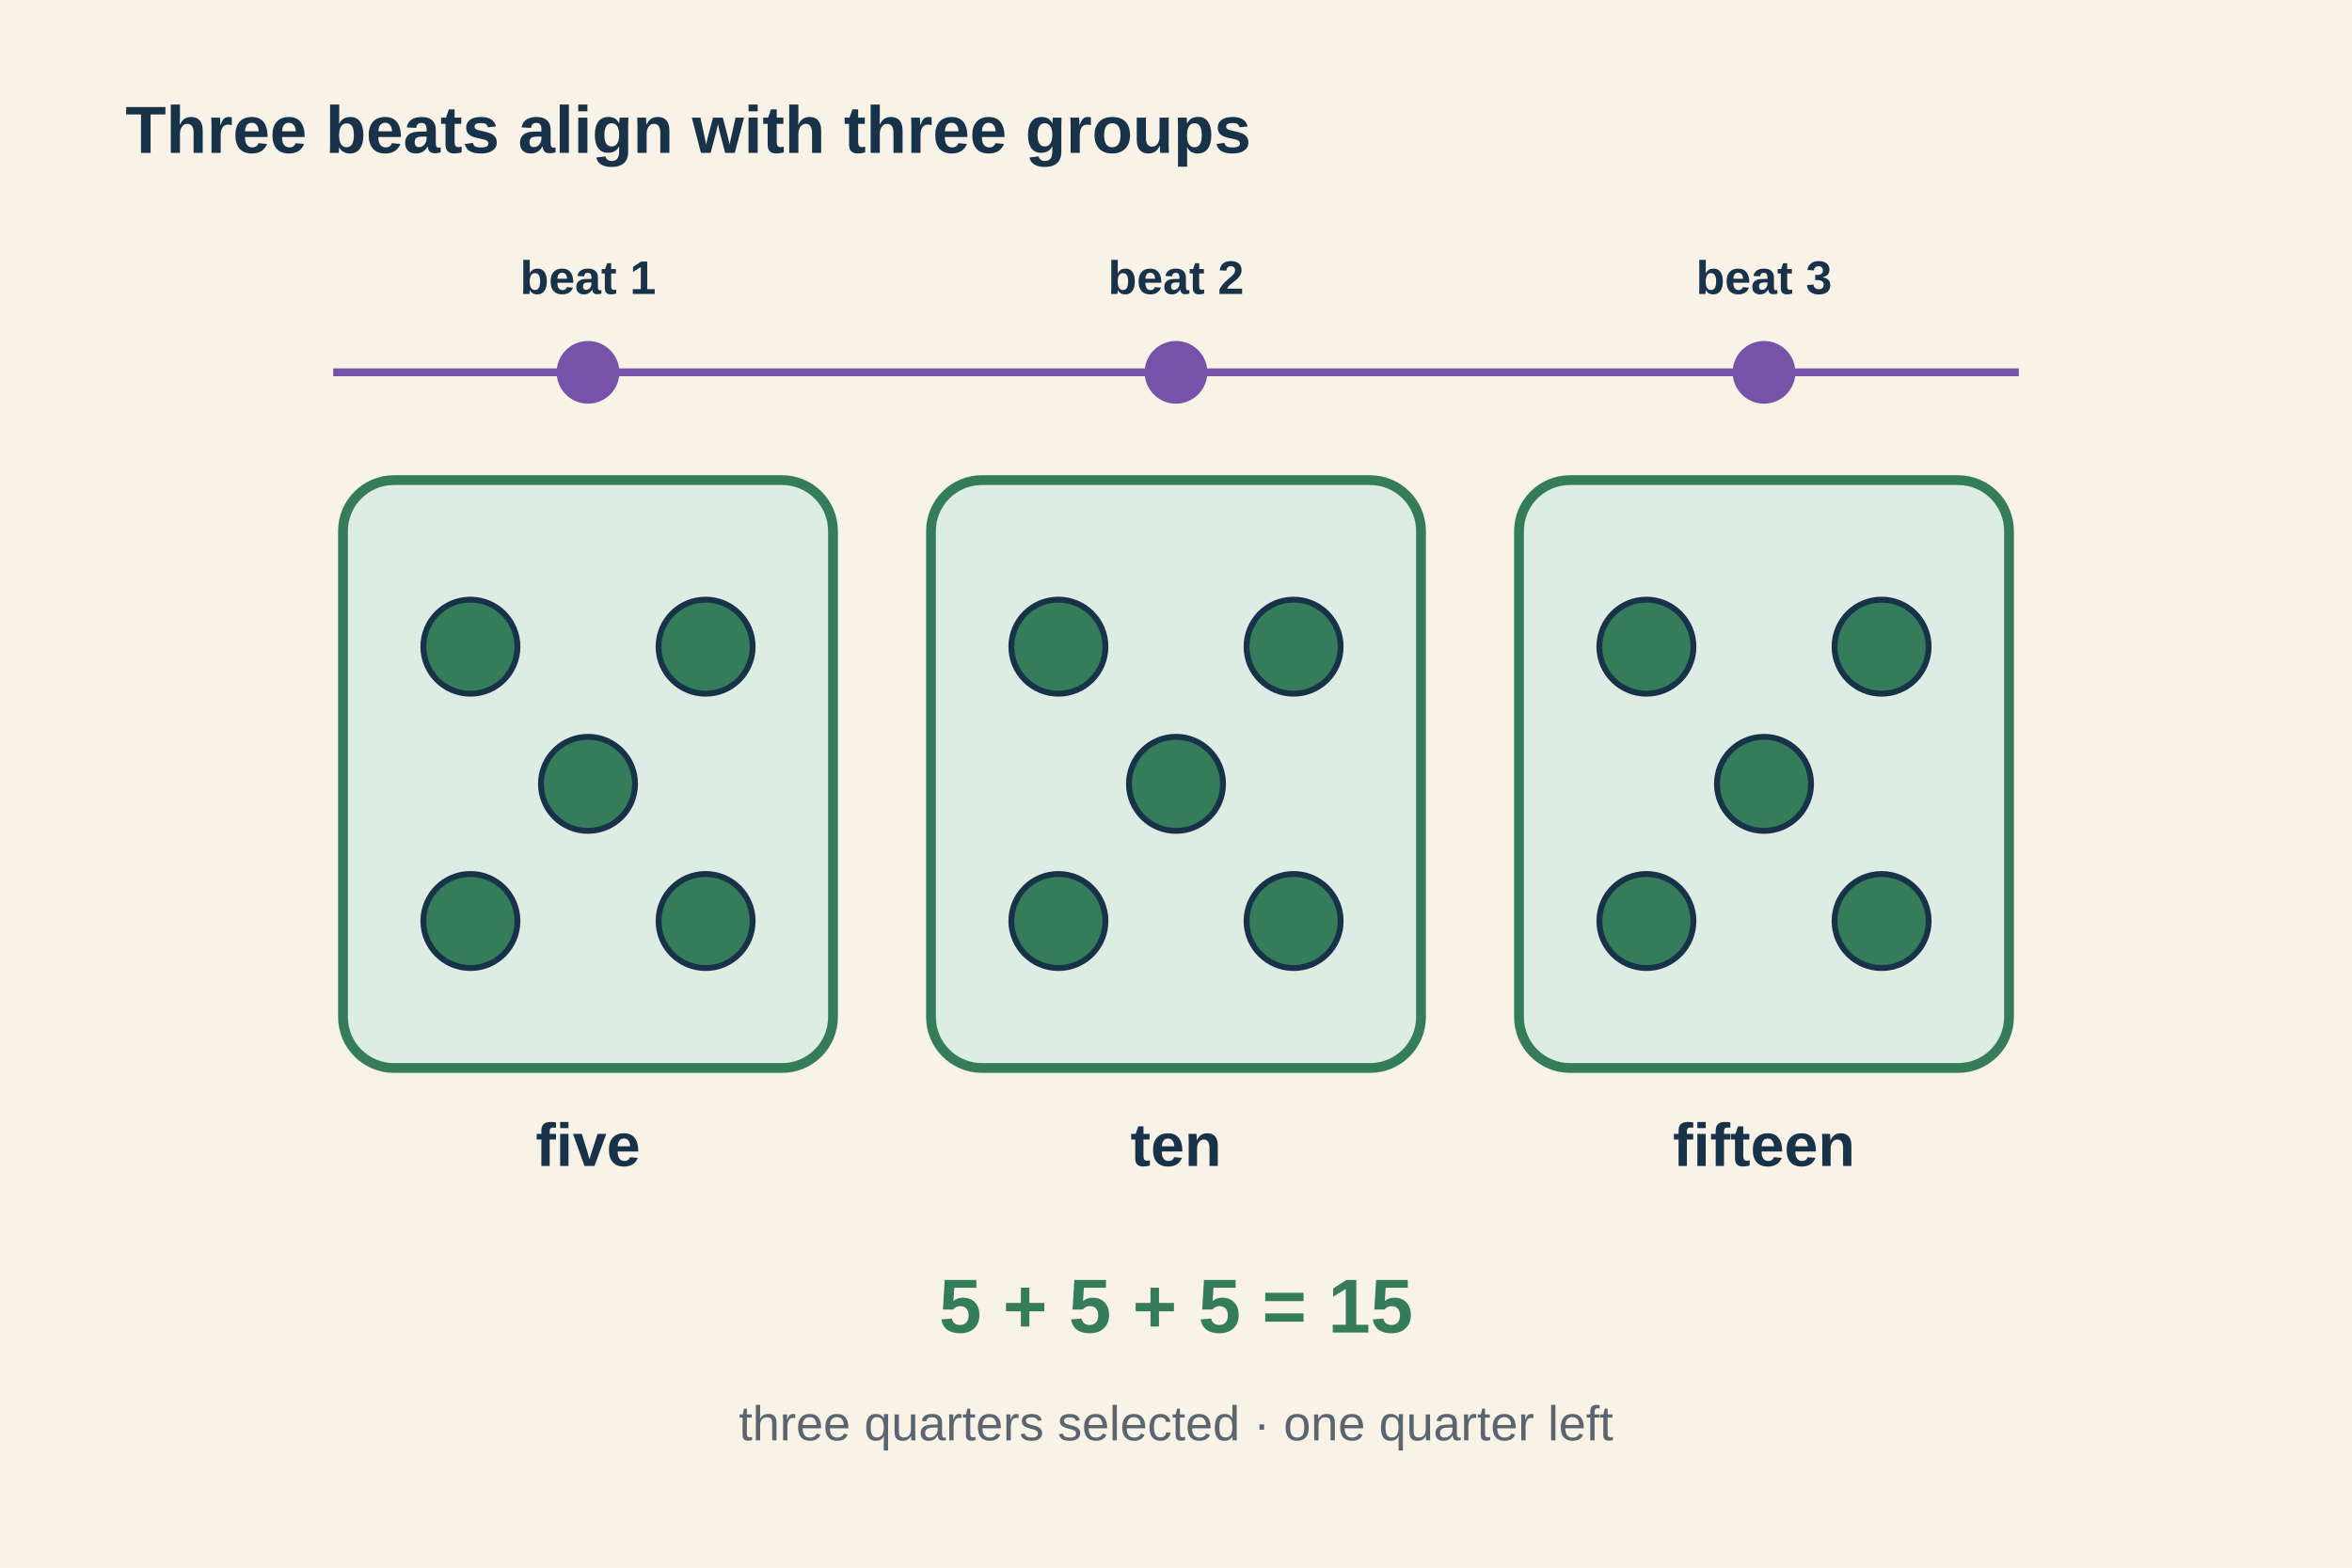
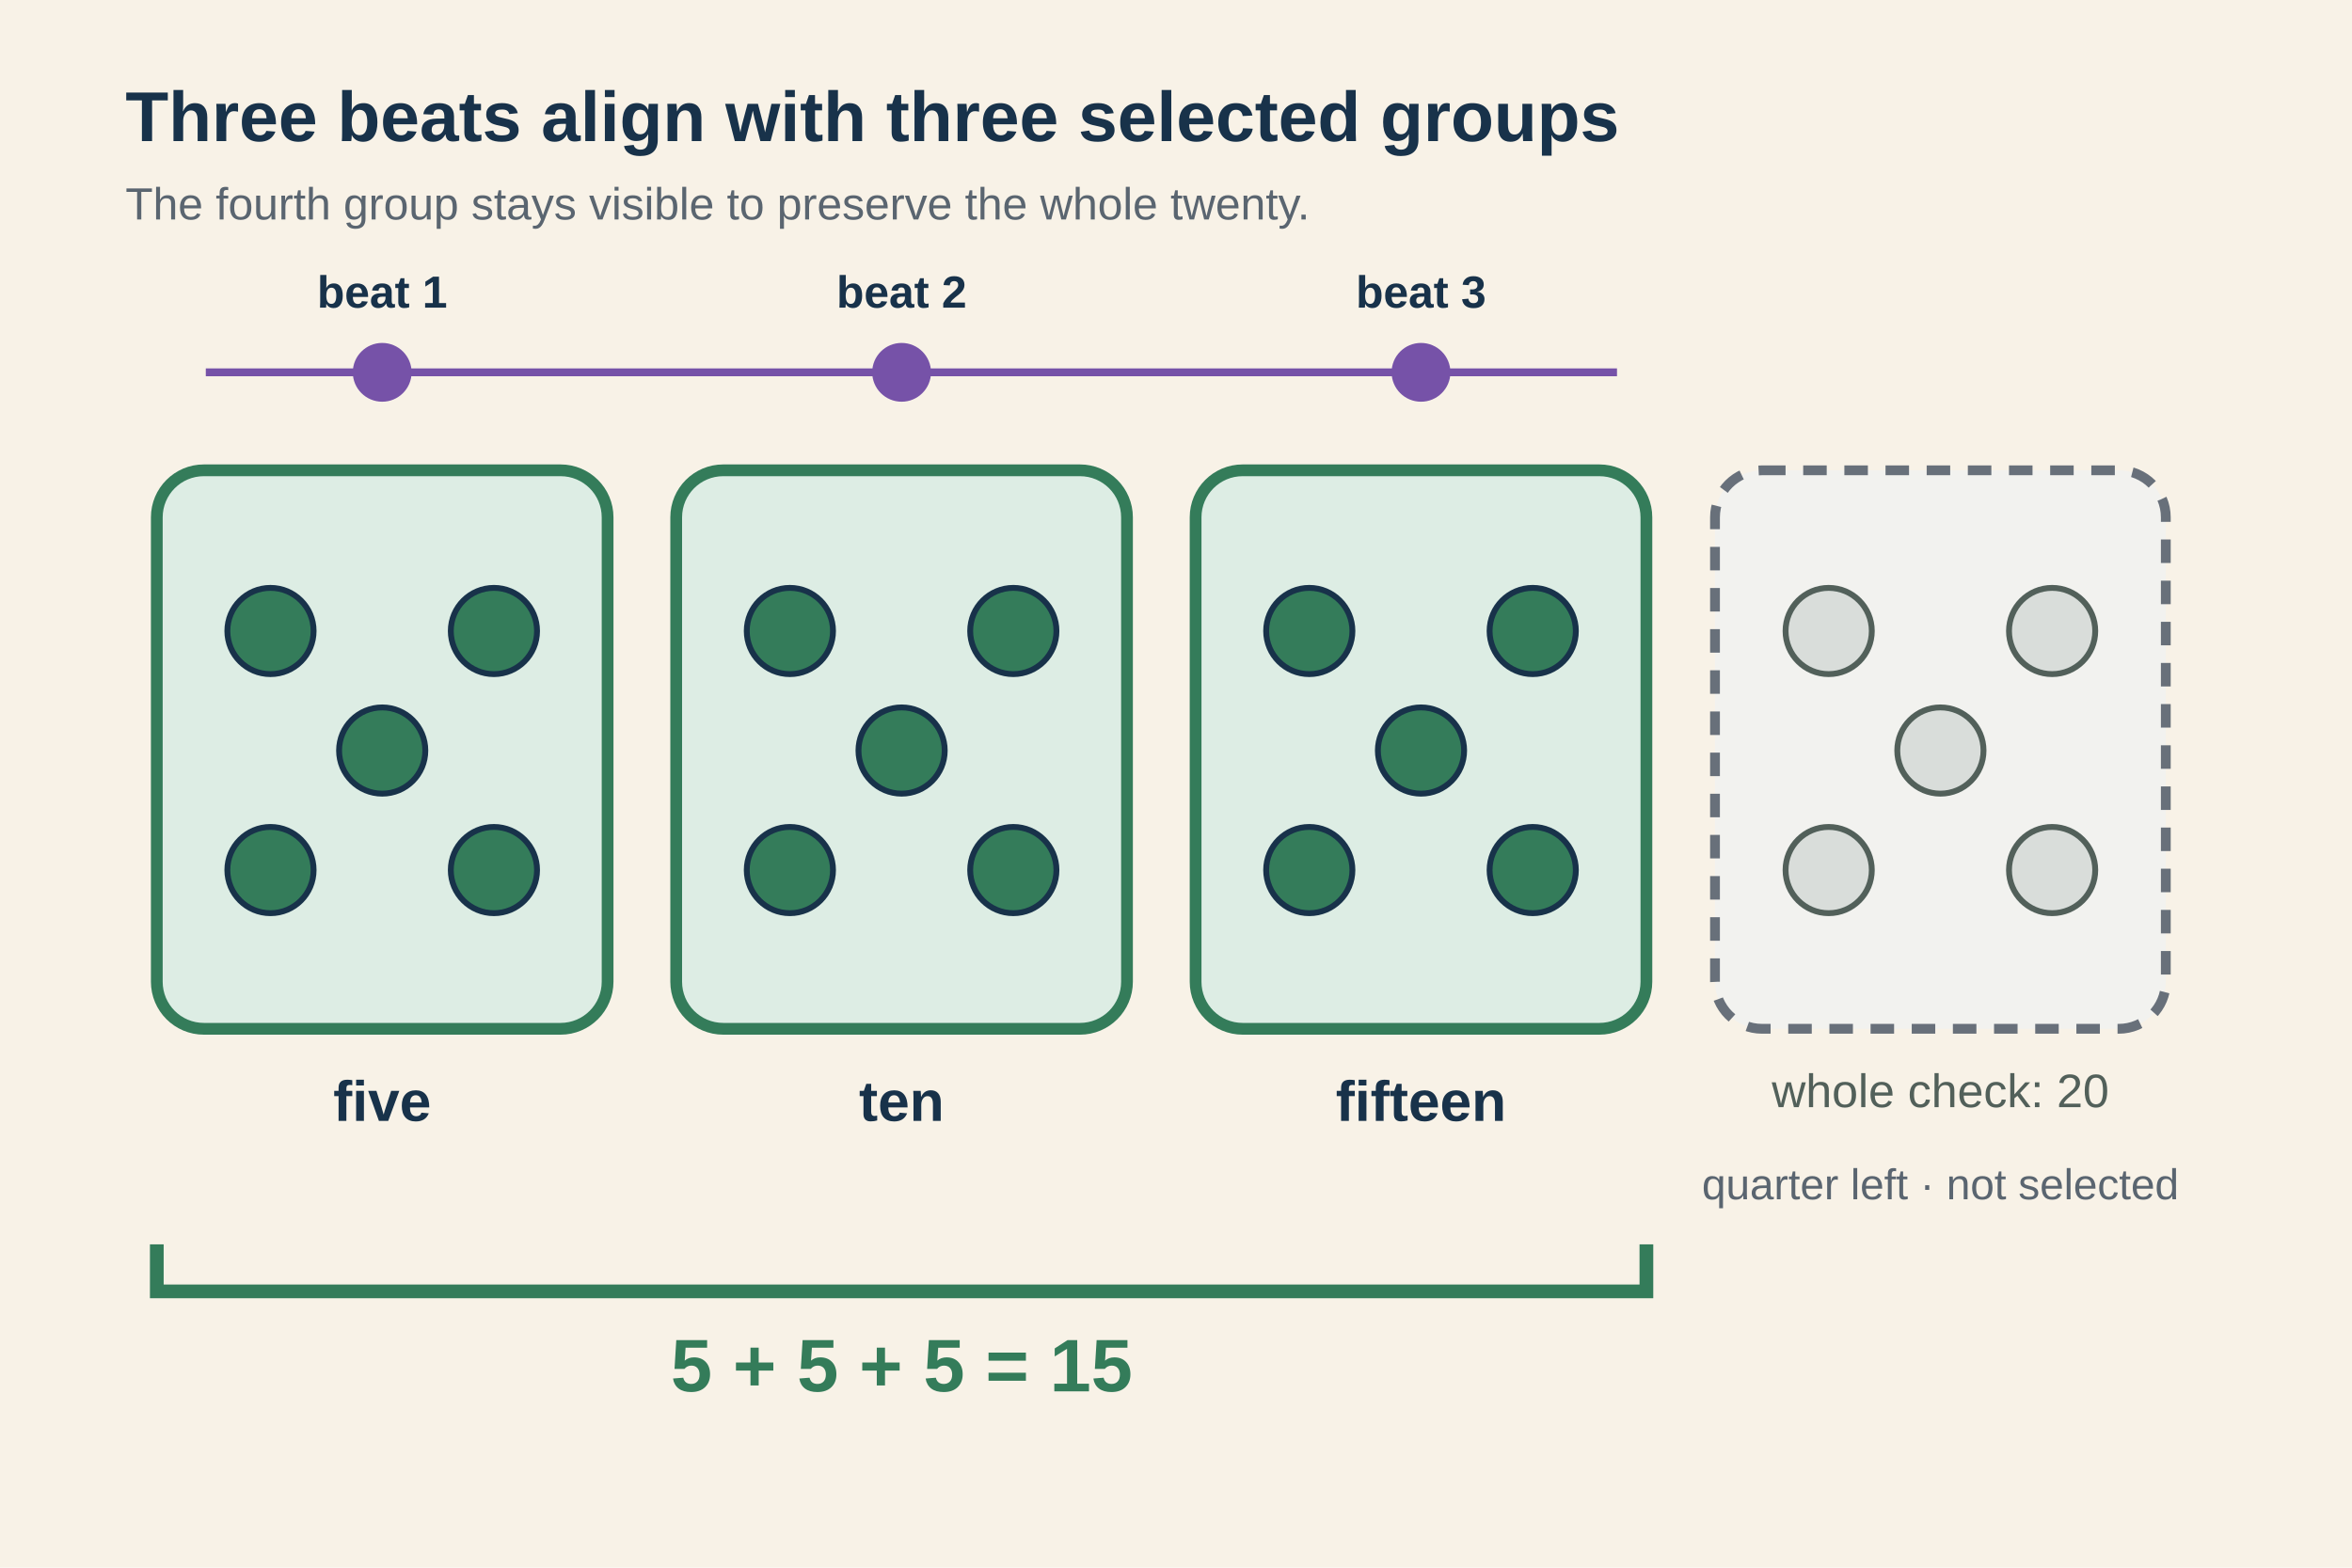
- <svg xmlns="http://www.w3.org/2000/svg" data-qa-image-fixes="2026-09-08" width="1200" height="800" viewBox="0 0 1200 800" role="img" aria-labelledby="title desc" shape-rendering="geometricPrecision" text-rendering="optimizeLegibility">
+ <svg xmlns="http://www.w3.org/2000/svg" data-qa-image-pass="2026-09-28" width="1200" height="800" viewBox="0 0 1200 800" role="img" aria-labelledby="title desc" shape-rendering="geometricPrecision" text-rendering="optimizeLegibility">
  <rect width="1200" height="800" fill="#F8F2E7" />
-   <text x="64" y="78" font-family="Arial,sans-serif" fill="#18324A" font-size="34" font-weight="700">Three beats align with three groups</text>
-   <path d="M170 190H1030" stroke="#7652A8" stroke-width="4" />
+   <text x="64" y="72" font-family="Arial,sans-serif" fill="#18324A" font-size="36" font-weight="700">Three beats align with three selected groups</text>
+   <text x="64" y="112" font-family="Arial,sans-serif" fill="#5A6570" font-size="23">The fourth group stays visible to preserve the whole twenty.</text>
+   <path d="M105 190H825" stroke="#7652A8" stroke-width="4" />
  <g fill="#7652A8">
-     <circle cx="300" cy="190" r="16" />
-     <circle cx="600" cy="190" r="16" />
-     <circle cx="900" cy="190" r="16" />
+     <circle cx="195" cy="190" r="15" />
+     <circle cx="460" cy="190" r="15" />
+     <circle cx="725" cy="190" r="15" />
  </g>
-   <g font-family="Arial,sans-serif" fill="#18324A" font-size="24" font-weight="700" text-anchor="middle">
-     <text x="300" y="150">beat 1</text>
-     <text x="600" y="150">beat 2</text>
-     <text x="900" y="150">beat 3</text>
+   <g font-family="Arial,sans-serif" fill="#18324A" font-size="23" font-weight="700" text-anchor="middle">
+     <text x="195" y="157">beat 1</text>
+     <text x="460" y="157">beat 2</text>
+     <text x="725" y="157">beat 3</text>
  </g>
  <g font-family="Arial,sans-serif" fill="#18324A" text-anchor="middle">
-     <rect x="175" y="245" width="250" height="300" rx="26" fill="#DDEDE4" stroke="#347C5A" stroke-width="5" />
-     <g fill="#347C5A" stroke="#18324A" stroke-width="3">
-       <circle cx="240" cy="330" r="24" />
-       <circle cx="360" cy="330" r="24" />
-       <circle cx="300" cy="400" r="24" />
-       <circle cx="240" cy="470" r="24" />
-       <circle cx="360" cy="470" r="24" />
+     <g transform="translate(80 240)">
+       <rect width="230" height="285" rx="24" fill="#DDEDE4" stroke="#347C5A" stroke-width="6" />
+       <g fill="#347C5A" stroke="#18324A" stroke-width="3">
+         <circle cx="58" cy="82" r="22" />
+         <circle cx="172" cy="82" r="22" />
+         <circle cx="115" cy="143" r="22" />
+         <circle cx="58" cy="204" r="22" />
+         <circle cx="172" cy="204" r="22" />
+       </g>
+       <text x="115" y="332" font-size="29" font-weight="700">five</text>
    </g>
-     <text x="300" y="595" font-size="31" font-weight="700">five</text>
-     <rect x="475" y="245" width="250" height="300" rx="26" fill="#DDEDE4" stroke="#347C5A" stroke-width="5" />
-     <g fill="#347C5A" stroke="#18324A" stroke-width="3">
-       <circle cx="540" cy="330" r="24" />
-       <circle cx="660" cy="330" r="24" />
-       <circle cx="600" cy="400" r="24" />
-       <circle cx="540" cy="470" r="24" />
-       <circle cx="660" cy="470" r="24" />
+     <g transform="translate(345 240)">
+       <rect width="230" height="285" rx="24" fill="#DDEDE4" stroke="#347C5A" stroke-width="6" />
+       <g fill="#347C5A" stroke="#18324A" stroke-width="3">
+         <circle cx="58" cy="82" r="22" />
+         <circle cx="172" cy="82" r="22" />
+         <circle cx="115" cy="143" r="22" />
+         <circle cx="58" cy="204" r="22" />
+         <circle cx="172" cy="204" r="22" />
+       </g>
+       <text x="115" y="332" font-size="29" font-weight="700">ten</text>
    </g>
-     <text x="600" y="595" font-size="31" font-weight="700">ten</text>
-     <rect x="775" y="245" width="250" height="300" rx="26" fill="#DDEDE4" stroke="#347C5A" stroke-width="5" />
-     <g fill="#347C5A" stroke="#18324A" stroke-width="3">
-       <circle cx="840" cy="330" r="24" />
-       <circle cx="960" cy="330" r="24" />
-       <circle cx="900" cy="400" r="24" />
-       <circle cx="840" cy="470" r="24" />
-       <circle cx="960" cy="470" r="24" />
+     <g transform="translate(610 240)">
+       <rect width="230" height="285" rx="24" fill="#DDEDE4" stroke="#347C5A" stroke-width="6" />
+       <g fill="#347C5A" stroke="#18324A" stroke-width="3">
+         <circle cx="58" cy="82" r="22" />
+         <circle cx="172" cy="82" r="22" />
+         <circle cx="115" cy="143" r="22" />
+         <circle cx="58" cy="204" r="22" />
+         <circle cx="172" cy="204" r="22" />
+       </g>
+       <text x="115" y="332" font-size="29" font-weight="700">fifteen</text>
    </g>
-     <text x="900" y="595" font-size="31" font-weight="700">fifteen</text>
+     <g transform="translate(875 240)">
+       <rect width="230" height="285" rx="24" fill="#F2F2EF" stroke="#68707A" stroke-width="5" stroke-dasharray="12 9" />
+       <g fill="#D9DDDA" stroke="#52605A" stroke-width="3">
+         <ellipse cx="58" cy="82" rx="22" ry="22" />
+         <ellipse cx="172" cy="82" rx="22" ry="22" />
+         <ellipse cx="115" cy="143" rx="22" ry="22" />
+         <ellipse cx="58" cy="204" rx="22" ry="22" />
+         <ellipse cx="172" cy="204" rx="22" ry="22" />
+       </g>
+       <text x="115" y="325" font-size="24" fill="#52605A">whole check: 20</text>
+     </g>
  </g>
-   <text x="600" y="680" text-anchor="middle" font-family="Arial,sans-serif" font-size="39" font-weight="700" fill="#347C5A">5 + 5 + 5 = 15</text>
-   <text x="600" y="735" text-anchor="middle" font-family="Arial,sans-serif" font-size="25" fill="#5A6570">three quarters selected · one quarter left</text>
+   <path d="M80 635v24h760v-24" fill="none" stroke="#347C5A" stroke-width="7" />
+   <text x="460" y="710" text-anchor="middle" font-family="Arial,sans-serif" font-size="38" font-weight="700" fill="#347C5A">5 + 5 + 5 = 15</text>
+   <text x="990" y="612" text-anchor="middle" font-family="Arial,sans-serif" font-size="22" fill="#5A6570">quarter left · not selected</text>
</svg>
